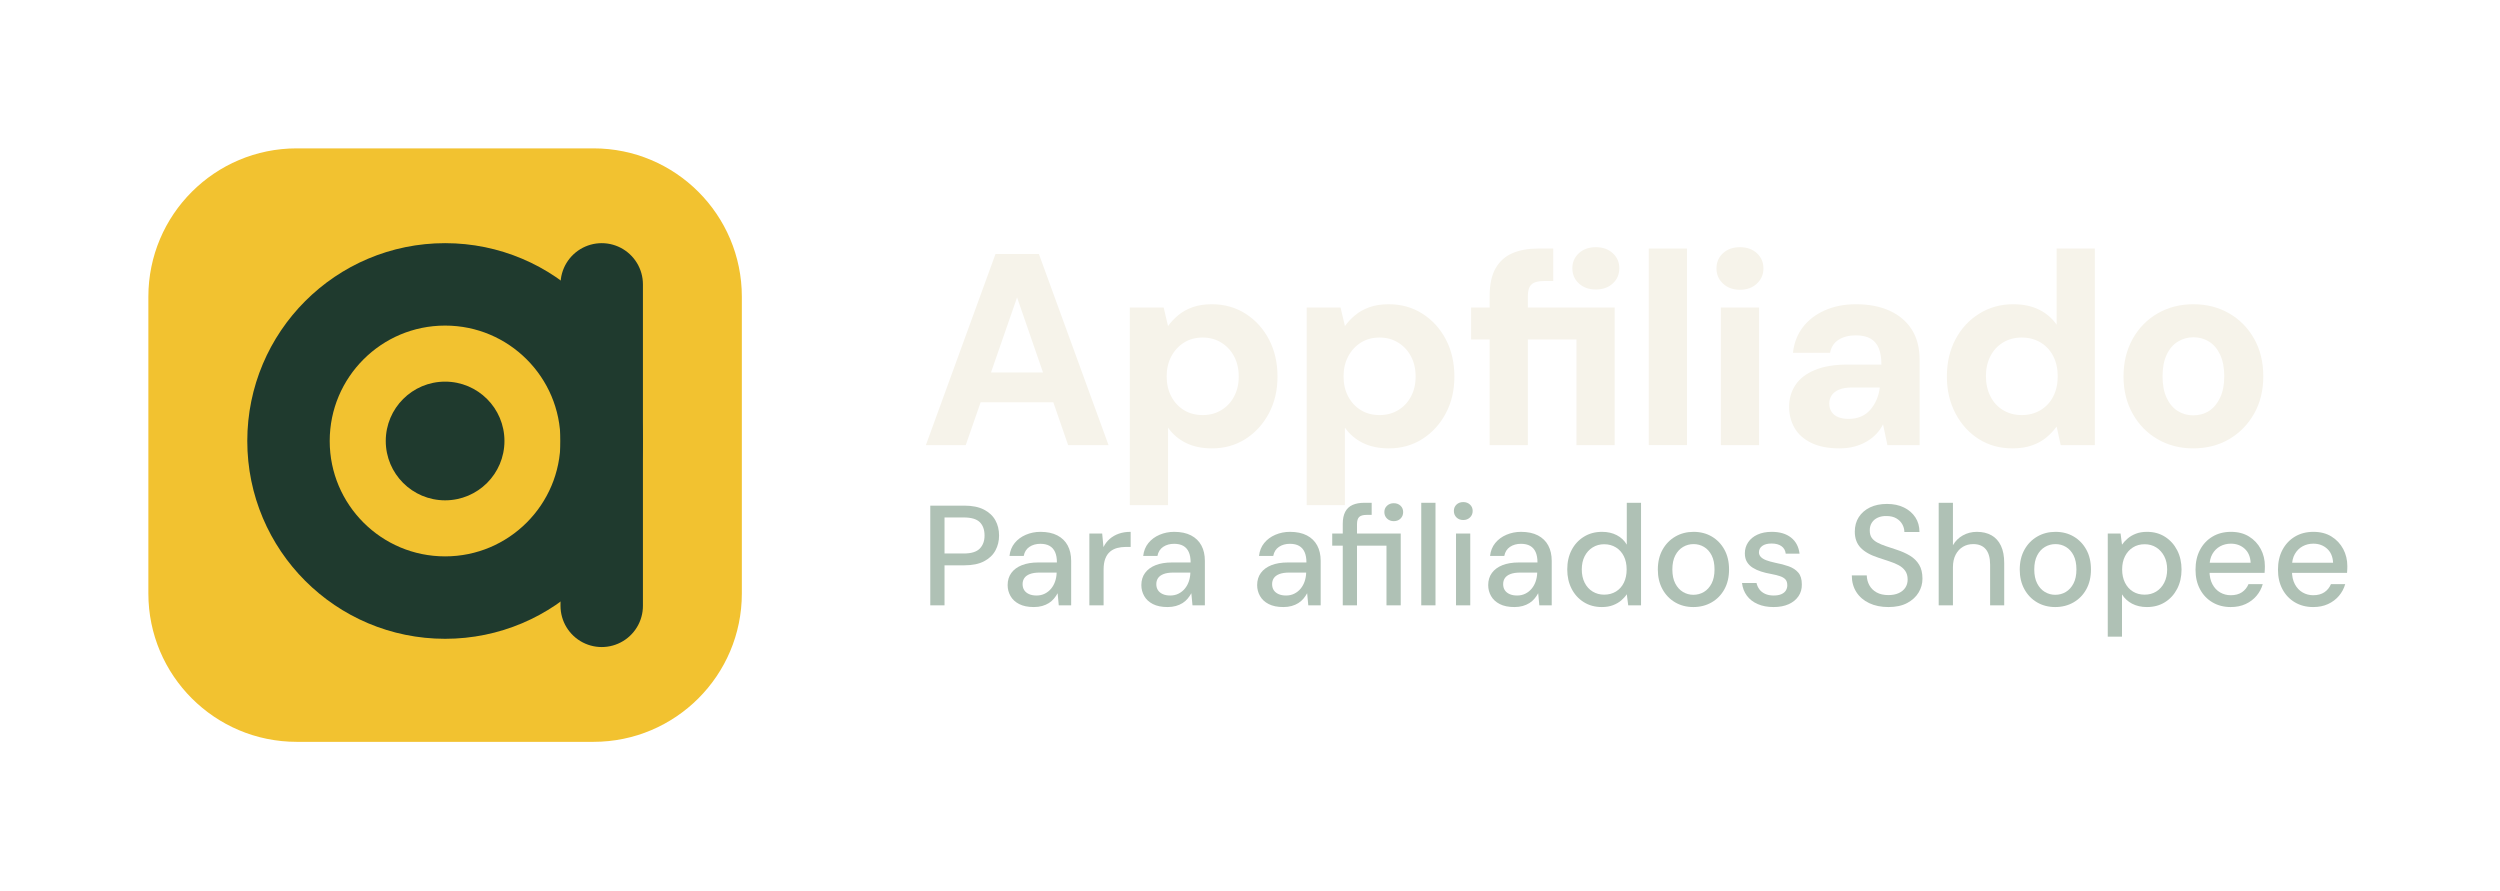
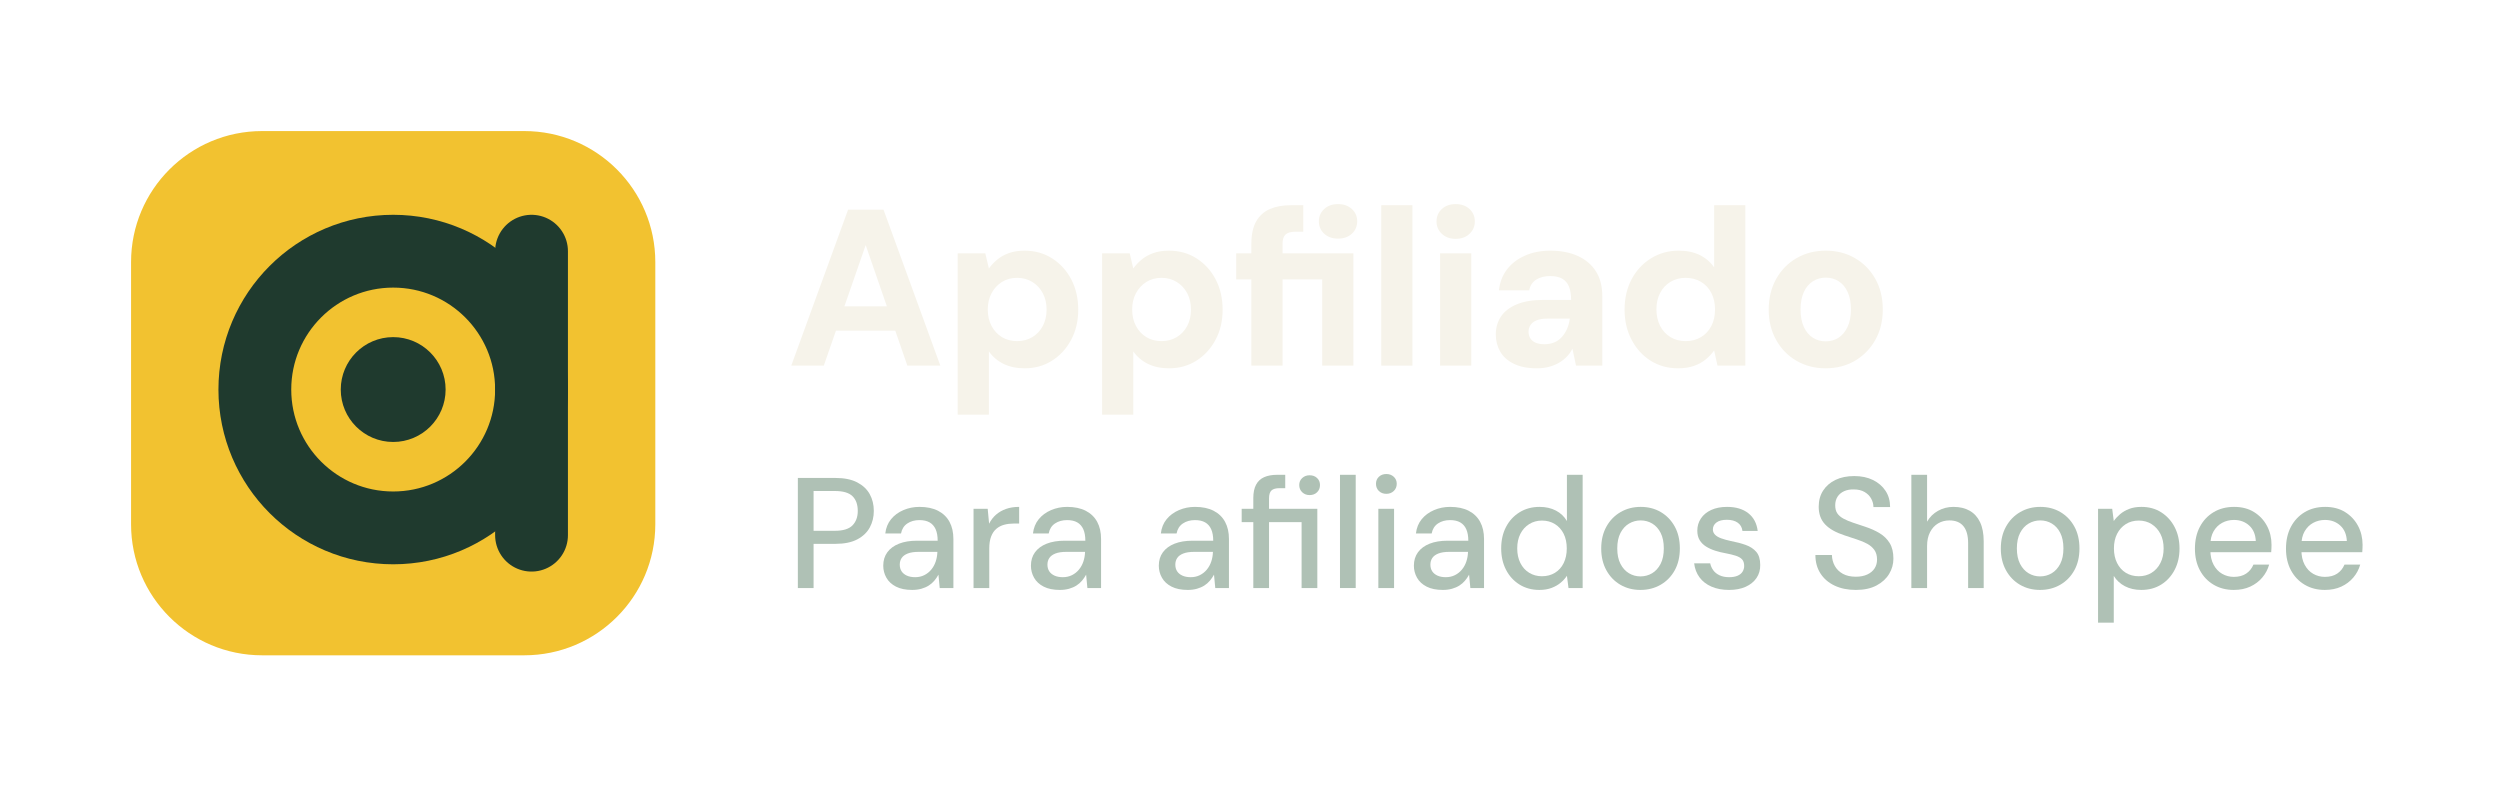
- <svg xmlns="http://www.w3.org/2000/svg" viewBox="0 0 674 240" width="674" height="240">
+ <svg xmlns="http://www.w3.org/2000/svg" viewBox="0 0 763 240" width="763" height="240">
  <defs />
  <rect x="40" y="40" width="160" height="160" rx="40.0" fill="#F2C230" />
  <g transform="translate(26.667 3.333) scale(4.44444)" fill="none" stroke="#1F3A2E" stroke-width="5" stroke-linecap="round">
    <circle cx="21" cy="26" r="9.5" />
    <path d="M30.5 16.5V36" />
    <circle cx="21" cy="26" r="3.6" fill="#1F3A2E" stroke="none" />
  </g>
  <g fill="#F6F3EA">
-     <path transform="translate(248.00 120.00) scale(0.0736 -0.0736)" d="M22 0 277 700H436L691 0H543L356 541L168 0ZM134 157 171 266H531L567 157Z" />
-     <path transform="translate(299.74 120.00) scale(0.0736 -0.0736)" d="M66 -220V504H190L206 436Q221 457 243.0 475.5Q265 494 295.5 505.0Q326 516 366 516Q436 516 490.5 481.0Q545 446 576.0 386.5Q607 327 607 251Q607 175 575.0 115.5Q543 56 489.0 22.0Q435 -12 367 -12Q312 -12 271.5 8.0Q231 28 206 64V-220ZM333 110Q371 110 401.0 128.0Q431 146 448.0 178.0Q465 210 465 251Q465 293 448.0 325.0Q431 357 401.0 375.5Q371 394 333 394Q294 394 264.5 375.5Q235 357 218.0 325.0Q201 293 201 252Q201 210 218.0 178.0Q235 146 264.5 128.0Q294 110 333 110Z" />
-     <path transform="translate(347.43 120.00) scale(0.0736 -0.0736)" d="M66 -220V504H190L206 436Q221 457 243.0 475.5Q265 494 295.5 505.0Q326 516 366 516Q436 516 490.5 481.0Q545 446 576.0 386.5Q607 327 607 251Q607 175 575.0 115.5Q543 56 489.0 22.0Q435 -12 367 -12Q312 -12 271.5 8.0Q231 28 206 64V-220ZM333 110Q371 110 401.0 128.0Q431 146 448.0 178.0Q465 210 465 251Q465 293 448.0 325.0Q431 357 401.0 375.5Q371 394 333 394Q294 394 264.5 375.5Q235 357 218.0 325.0Q201 293 201 252Q201 210 218.0 178.0Q235 146 264.5 128.0Q294 110 333 110Z" />
-     <path transform="translate(395.13 120.00) scale(0.0736 -0.0736)" d="M88 0V387H20V504H88V546Q88 610 110.0 648.0Q132 686 171.5 703.0Q211 720 265 720H321V601H286Q255 601 241.5 588.5Q228 576 228 547V504H546V0H406V387H228V0ZM477 570Q439 570 415.0 592.0Q391 614 391 648Q391 681 415.0 703.0Q439 725 477 725Q515 725 539.0 703.0Q563 681 563 648Q563 614 539.0 592.0Q515 570 477 570Z" />
-     <path transform="translate(439.65 120.00) scale(0.0736 -0.0736)" d="M66 0V720H206V0Z" />
-     <path transform="translate(458.86 120.00) scale(0.0736 -0.0736)" d="M69 0V504H209V0ZM139 569Q101 569 77.0 591.5Q53 614 53 647Q53 681 77.0 703.0Q101 725 139 725Q177 725 201.0 703.0Q225 681 225 647Q225 614 201.0 591.5Q177 569 139 569Z" />
-     <path transform="translate(478.52 120.00) scale(0.0736 -0.0736)" d="M236 -12Q174 -12 132.5 8.5Q91 29 71.5 63.5Q52 98 52 140Q52 185 75.0 220.0Q98 255 146.0 275.0Q194 295 266 295H390Q390 331 380.5 354.5Q371 378 350.5 390.0Q330 402 296 402Q259 402 233.5 386.0Q208 370 202 338H66Q72 392 102.0 431.5Q132 471 182.5 493.5Q233 516 297 516Q368 516 420.5 492.0Q473 468 501.5 423.0Q530 378 530 312V0H412L396 76Q386 56 370.5 40.0Q355 24 335.0 12.5Q315 1 290.5 -5.5Q266 -12 236 -12ZM270 96Q295 96 315.0 104.5Q335 113 349.0 129.0Q363 145 372.0 165.5Q381 186 384 210V211H283Q254 211 235.5 203.5Q217 196 208.0 182.5Q199 169 199 152Q199 134 208.0 121.0Q217 108 233.0 102.0Q249 96 270 96Z" />
-     <path transform="translate(521.20 120.00) scale(0.0736 -0.0736)" d="M290 -12Q221 -12 167.0 22.0Q113 56 81.5 116.0Q50 176 50 251Q50 328 81.5 387.5Q113 447 168.5 481.5Q224 516 293 516Q347 516 387.0 496.5Q427 477 452 441V720H592V0H467L452 68Q437 47 415.0 28.5Q393 10 362.0 -1.0Q331 -12 290 -12ZM324 110Q363 110 393.0 128.0Q423 146 439.5 178.0Q456 210 456 252Q456 294 439.5 326.0Q423 358 393.0 376.0Q363 394 324 394Q286 394 256.0 376.0Q226 358 209.5 326.0Q193 294 193 253Q193 211 209.5 178.5Q226 146 256.0 128.0Q286 110 324 110Z" />
-     <path transform="translate(568.82 120.00) scale(0.0736 -0.0736)" d="M305 -12Q233 -12 175.0 21.5Q117 55 83.5 115.0Q50 175 50 251Q50 329 83.5 389.0Q117 449 175.0 482.5Q233 516 306 516Q379 516 437.0 482.5Q495 449 528.5 389.5Q562 330 562 252Q562 174 528.0 114.5Q494 55 436.5 21.5Q379 -12 305 -12ZM305 109Q338 109 363.0 125.0Q388 141 403.5 173.0Q419 205 419 252Q419 299 404.0 331.0Q389 363 363.5 379.0Q338 395 306 395Q275 395 249.0 379.0Q223 363 208.0 331.0Q193 299 193 252Q193 205 208.0 173.0Q223 141 248.5 125.0Q274 109 305 109Z" />
+     <path transform="translate(240.00 111.59) scale(0.068 -0.068)" d="M22 0 277 700H436L691 0H543L356 541L168 0ZM134 157 171 266H531L567 157Z" />
+     <path transform="translate(287.80 111.59) scale(0.068 -0.068)" d="M66 -220V504H190L206 436Q221 457 243.0 475.5Q265 494 295.5 505.0Q326 516 366 516Q436 516 490.5 481.0Q545 446 576.0 386.5Q607 327 607 251Q607 175 575.0 115.5Q543 56 489.0 22.0Q435 -12 367 -12Q312 -12 271.5 8.0Q231 28 206 64V-220ZM333 110Q371 110 401.0 128.0Q431 146 448.0 178.0Q465 210 465 251Q465 293 448.0 325.0Q431 357 401.0 375.5Q371 394 333 394Q294 394 264.5 375.5Q235 357 218.0 325.0Q201 293 201 252Q201 210 218.0 178.0Q235 146 264.5 128.0Q294 110 333 110Z" />
+     <path transform="translate(331.87 111.59) scale(0.068 -0.068)" d="M66 -220V504H190L206 436Q221 457 243.0 475.5Q265 494 295.5 505.0Q326 516 366 516Q436 516 490.5 481.0Q545 446 576.0 386.5Q607 327 607 251Q607 175 575.0 115.5Q543 56 489.0 22.0Q435 -12 367 -12Q312 -12 271.5 8.0Q231 28 206 64V-220ZM333 110Q371 110 401.0 128.0Q431 146 448.0 178.0Q465 210 465 251Q465 293 448.0 325.0Q431 357 401.0 375.5Q371 394 333 394Q294 394 264.5 375.5Q235 357 218.0 325.0Q201 293 201 252Q201 210 218.0 178.0Q235 146 264.5 128.0Q294 110 333 110Z" />
+     <path transform="translate(375.93 111.59) scale(0.068 -0.068)" d="M88 0V387H20V504H88V546Q88 610 110.0 648.0Q132 686 171.5 703.0Q211 720 265 720H321V601H286Q255 601 241.5 588.5Q228 576 228 547V504H546V0H406V387H228V0ZM477 570Q439 570 415.0 592.0Q391 614 391 648Q391 681 415.0 703.0Q439 725 477 725Q515 725 539.0 703.0Q563 681 563 648Q563 614 539.0 592.0Q515 570 477 570Z" />
+     <path transform="translate(417.07 111.59) scale(0.068 -0.068)" d="M66 0V720H206V0Z" />
+     <path transform="translate(434.82 111.59) scale(0.068 -0.068)" d="M69 0V504H209V0ZM139 569Q101 569 77.0 591.5Q53 614 53 647Q53 681 77.0 703.0Q101 725 139 725Q177 725 201.0 703.0Q225 681 225 647Q225 614 201.0 591.5Q177 569 139 569Z" />
+     <path transform="translate(452.98 111.59) scale(0.068 -0.068)" d="M236 -12Q174 -12 132.5 8.5Q91 29 71.5 63.5Q52 98 52 140Q52 185 75.0 220.0Q98 255 146.0 275.0Q194 295 266 295H390Q390 331 380.5 354.5Q371 378 350.5 390.0Q330 402 296 402Q259 402 233.5 386.0Q208 370 202 338H66Q72 392 102.0 431.5Q132 471 182.5 493.5Q233 516 297 516Q368 516 420.5 492.0Q473 468 501.5 423.0Q530 378 530 312V0H412L396 76Q386 56 370.5 40.0Q355 24 335.0 12.5Q315 1 290.5 -5.5Q266 -12 236 -12ZM270 96Q295 96 315.0 104.5Q335 113 349.0 129.0Q363 145 372.0 165.5Q381 186 384 210V211H283Q254 211 235.5 203.5Q217 196 208.0 182.5Q199 169 199 152Q199 134 208.0 121.0Q217 108 233.0 102.0Q249 96 270 96Z" />
+     <path transform="translate(492.42 111.59) scale(0.068 -0.068)" d="M290 -12Q221 -12 167.0 22.0Q113 56 81.5 116.0Q50 176 50 251Q50 328 81.5 387.5Q113 447 168.5 481.5Q224 516 293 516Q347 516 387.0 496.5Q427 477 452 441V720H592V0H467L452 68Q437 47 415.0 28.5Q393 10 362.0 -1.0Q331 -12 290 -12ZM324 110Q363 110 393.0 128.0Q423 146 439.5 178.0Q456 210 456 252Q456 294 439.5 326.0Q423 358 393.0 376.0Q363 394 324 394Q286 394 256.0 376.0Q226 358 209.5 326.0Q193 294 193 253Q193 211 209.5 178.5Q226 146 256.0 128.0Q286 110 324 110Z" />
+     <path transform="translate(536.41 111.59) scale(0.068 -0.068)" d="M305 -12Q233 -12 175.0 21.5Q117 55 83.5 115.0Q50 175 50 251Q50 329 83.5 389.0Q117 449 175.0 482.5Q233 516 306 516Q379 516 437.0 482.5Q495 449 528.5 389.5Q562 330 562 252Q562 174 528.0 114.5Q494 55 436.5 21.5Q379 -12 305 -12ZM305 109Q338 109 363.0 125.0Q388 141 403.5 173.0Q419 205 419 252Q419 299 404.0 331.0Q389 363 363.5 379.0Q338 395 306 395Q275 395 249.0 379.0Q223 363 208.0 331.0Q193 299 193 252Q193 205 208.0 173.0Q223 141 248.5 125.0Q274 109 305 109Z" />
  </g>
  <g fill="#AFC1B5">
-     <path transform="translate(248.00 163.20) scale(0.0384 -0.0384)" d="M73 0V700H312Q396 700 450.0 672.0Q504 644 530.0 597.0Q556 550 556 490Q556 433 530.5 385.5Q505 338 451.0 309.5Q397 281 312 281H173V0ZM173 364H308Q387 364 420.5 398.5Q454 433 454 490Q454 551 420.5 584.0Q387 617 308 617H173Z" />
-     <path transform="translate(269.70 163.20) scale(0.0384 -0.0384)" d="M235 -12Q173 -12 132.0 9.0Q91 30 71.0 65.5Q51 101 51 142Q51 192 77.0 227.5Q103 263 151.0 282.0Q199 301 266 301H397Q397 345 384.0 374.0Q371 403 345.5 417.5Q320 432 281 432Q236 432 204.0 410.5Q172 389 164 347H64Q70 400 100.5 437.5Q131 475 179.0 495.5Q227 516 281 516Q352 516 400.0 491.0Q448 466 472.5 420.5Q497 375 497 312V0H410L402 85Q391 65 376.0 47.0Q361 29 340.5 16.0Q320 3 293.5 -4.5Q267 -12 235 -12ZM254 69Q286 69 312.0 82.0Q338 95 356.5 117.5Q375 140 384.5 168.5Q394 197 395 227V230H276Q233 230 206.5 219.5Q180 209 168.0 191.0Q156 173 156 149Q156 124 167.5 106.5Q179 89 201.0 79.0Q223 69 254 69Z" />
-     <path transform="translate(291.08 163.20) scale(0.0384 -0.0384)" d="M68 0V504H158L167 409Q184 443 211.0 466.5Q238 490 274.5 503.0Q311 516 358 516V410H322Q291 410 263.0 402.5Q235 395 213.5 377.0Q192 359 180.0 328.0Q168 297 168 251V0Z" />
-     <path transform="translate(305.75 163.20) scale(0.0384 -0.0384)" d="M235 -12Q173 -12 132.0 9.0Q91 30 71.0 65.5Q51 101 51 142Q51 192 77.0 227.5Q103 263 151.0 282.0Q199 301 266 301H397Q397 345 384.0 374.0Q371 403 345.5 417.5Q320 432 281 432Q236 432 204.0 410.5Q172 389 164 347H64Q70 400 100.5 437.5Q131 475 179.0 495.5Q227 516 281 516Q352 516 400.0 491.0Q448 466 472.5 420.5Q497 375 497 312V0H410L402 85Q391 65 376.0 47.0Q361 29 340.5 16.0Q320 3 293.5 -4.5Q267 -12 235 -12ZM254 69Q286 69 312.0 82.0Q338 95 356.5 117.5Q375 140 384.5 168.5Q394 197 395 227V230H276Q233 230 206.5 219.5Q180 209 168.0 191.0Q156 173 156 149Q156 124 167.5 106.5Q179 89 201.0 79.0Q223 69 254 69Z" />
-     <path transform="translate(336.97 163.20) scale(0.0384 -0.0384)" d="M235 -12Q173 -12 132.0 9.0Q91 30 71.0 65.5Q51 101 51 142Q51 192 77.0 227.5Q103 263 151.0 282.0Q199 301 266 301H397Q397 345 384.0 374.0Q371 403 345.5 417.5Q320 432 281 432Q236 432 204.0 410.5Q172 389 164 347H64Q70 400 100.5 437.5Q131 475 179.0 495.5Q227 516 281 516Q352 516 400.0 491.0Q448 466 472.5 420.5Q497 375 497 312V0H410L402 85Q391 65 376.0 47.0Q361 29 340.5 16.0Q320 3 293.5 -4.5Q267 -12 235 -12ZM254 69Q286 69 312.0 82.0Q338 95 356.5 117.5Q375 140 384.5 168.5Q394 197 395 227V230H276Q233 230 206.5 219.5Q180 209 168.0 191.0Q156 173 156 149Q156 124 167.5 106.5Q179 89 201.0 79.0Q223 69 254 69Z" />
-     <path transform="translate(358.36 163.20) scale(0.0384 -0.0384)" d="M95 0V419H21V504H95V572Q95 624 112.5 657.0Q130 690 164.0 705.0Q198 720 246 720H298V635H262Q226 635 210.5 620.5Q195 606 195 570V504H502V0H402V419H195V0ZM453 591Q425 591 406.0 609.0Q387 627 387 655Q387 682 406.0 699.5Q425 717 453 717Q482 717 500.5 699.5Q519 682 519 655Q519 627 500.5 609.0Q482 591 453 591Z" />
-     <path transform="translate(380.56 163.20) scale(0.0384 -0.0384)" d="M68 0V720H168V0Z" />
-     <path transform="translate(389.66 163.20) scale(0.0384 -0.0384)" d="M75 0V504H175V0ZM126 599Q97 599 78.5 617.0Q60 635 60 663Q60 690 78.5 707.5Q97 725 126 725Q154 725 173.0 707.5Q192 690 192 663Q192 635 173.0 617.0Q154 599 126 599Z" />
-     <path transform="translate(399.26 163.20) scale(0.0384 -0.0384)" d="M235 -12Q173 -12 132.0 9.0Q91 30 71.0 65.5Q51 101 51 142Q51 192 77.0 227.5Q103 263 151.0 282.0Q199 301 266 301H397Q397 345 384.0 374.0Q371 403 345.5 417.5Q320 432 281 432Q236 432 204.0 410.5Q172 389 164 347H64Q70 400 100.5 437.5Q131 475 179.0 495.5Q227 516 281 516Q352 516 400.0 491.0Q448 466 472.5 420.5Q497 375 497 312V0H410L402 85Q391 65 376.0 47.0Q361 29 340.5 16.0Q320 3 293.5 -4.5Q267 -12 235 -12ZM254 69Q286 69 312.0 82.0Q338 95 356.5 117.5Q375 140 384.5 168.5Q394 197 395 227V230H276Q233 230 206.5 219.5Q180 209 168.0 191.0Q156 173 156 149Q156 124 167.5 106.5Q179 89 201.0 79.0Q223 69 254 69Z" />
-     <path transform="translate(420.65 163.20) scale(0.0384 -0.0384)" d="M292 -12Q220 -12 165.0 22.5Q110 57 79.5 116.5Q49 176 49 252Q49 329 79.5 388.0Q110 447 165.5 481.5Q221 516 293 516Q352 516 397.0 492.5Q442 469 467 426V720H567V0H477L467 78Q452 55 428.0 34.5Q404 14 370.0 1.0Q336 -12 292 -12ZM308 75Q355 75 391.0 97.0Q427 119 446.5 159.0Q466 199 466 252Q466 305 446.5 344.5Q427 384 391.0 406.5Q355 429 308 429Q263 429 227.0 406.5Q191 384 171.0 344.5Q151 305 151 252Q151 199 171.0 159.0Q191 119 227.0 97.0Q263 75 308 75Z" />
-     <path transform="translate(445.07 163.20) scale(0.0384 -0.0384)" d="M298 -12Q227 -12 170.5 21.0Q114 54 81.5 113.5Q49 173 49 251Q49 331 82.0 390.5Q115 450 172.0 483.0Q229 516 300 516Q372 516 428.0 483.0Q484 450 516.5 391.0Q549 332 549 252Q549 172 516.5 113.0Q484 54 427.0 21.0Q370 -12 298 -12ZM298 74Q339 74 372.5 94.0Q406 114 426.5 153.5Q447 193 447 252Q447 311 427.0 350.5Q407 390 373.5 410.0Q340 430 300 430Q260 430 226.0 410.0Q192 390 171.5 350.5Q151 311 151 252Q151 193 171.5 153.5Q192 114 225.5 94.0Q259 74 298 74Z" />
-     <path transform="translate(468.07 163.20) scale(0.0384 -0.0384)" d="M263 -12Q199 -12 151.0 9.0Q103 30 75.0 68.0Q47 106 41 157H143Q148 133 162.5 113.0Q177 93 202.5 81.0Q228 69 263 69Q296 69 317.5 78.5Q339 88 349.0 104.5Q359 121 359 140Q359 168 345.5 182.5Q332 197 305.5 205.5Q279 214 242 221Q207 227 174.5 237.5Q142 248 116.5 264.0Q91 280 76.0 304.5Q61 329 61 365Q61 408 84.0 442.5Q107 477 149.5 496.5Q192 516 250 516Q334 516 385.0 476.0Q436 436 445 363H348Q344 397 318.0 415.5Q292 434 249 434Q206 434 183.0 417.0Q160 400 160 372Q160 354 173.0 340.0Q186 326 211.5 316.5Q237 307 274 299Q327 289 369.0 274.0Q411 259 436.0 230.0Q461 201 461 147Q462 100 437.5 64.0Q413 28 368.5 8.0Q324 -12 263 -12Z" />
-     <path transform="translate(497.52 163.20) scale(0.0384 -0.0384)" d="M302 -12Q225 -12 167.0 15.5Q109 43 77.0 93.0Q45 143 45 210H150Q151 172 168.5 140.5Q186 109 219.5 90.5Q253 72 302 72Q344 72 374.5 86.0Q405 100 421.0 124.5Q437 149 437 181Q437 218 420.0 242.0Q403 266 374.5 281.5Q346 297 308.5 309.0Q271 321 230 335Q147 362 106.5 405.0Q66 448 66 517Q66 576 94.0 619.5Q122 663 172.5 687.5Q223 712 292 712Q360 712 411.0 687.0Q462 662 491.0 618.0Q520 574 520 515H414Q414 542 400.0 568.0Q386 594 358.0 610.5Q330 627 289 627Q255 628 228.0 616.0Q201 604 186.0 581.0Q171 558 171 526Q171 494 184.5 474.5Q198 455 224.0 441.0Q250 427 284.5 415.5Q319 404 361 390Q413 373 453.5 348.5Q494 324 517.5 285.5Q541 247 541 187Q541 135 514.0 90.0Q487 45 434.0 16.5Q381 -12 302 -12Z" />
-     <path transform="translate(520.06 163.20) scale(0.0384 -0.0384)" d="M68 0V720H168V422Q193 466 237.5 491.0Q282 516 336 516Q396 516 439.0 491.5Q482 467 505.0 418.5Q528 370 528 297V0H429V286Q429 357 399.0 393.5Q369 430 310 430Q270 430 238.0 411.0Q206 392 187.0 355.5Q168 319 168 267V0Z" />
-     <path transform="translate(542.64 163.20) scale(0.0384 -0.0384)" d="M298 -12Q227 -12 170.5 21.0Q114 54 81.5 113.5Q49 173 49 251Q49 331 82.0 390.5Q115 450 172.0 483.0Q229 516 300 516Q372 516 428.0 483.0Q484 450 516.5 391.0Q549 332 549 252Q549 172 516.5 113.0Q484 54 427.0 21.0Q370 -12 298 -12ZM298 74Q339 74 372.5 94.0Q406 114 426.5 153.5Q447 193 447 252Q447 311 427.0 350.5Q407 390 373.5 410.0Q340 430 300 430Q260 430 226.0 410.0Q192 390 171.5 350.5Q151 311 151 252Q151 193 171.5 153.5Q192 114 225.5 94.0Q259 74 298 74Z" />
-     <path transform="translate(565.64 163.20) scale(0.0384 -0.0384)" d="M68 -220V504H158L168 426Q184 449 208.0 469.5Q232 490 265.5 503.0Q299 516 344 516Q416 516 470.5 481.0Q525 446 555.5 386.5Q586 327 586 251Q586 175 555.0 115.5Q524 56 469.5 22.0Q415 -12 343 -12Q284 -12 239.0 11.5Q194 35 168 77V-220ZM327 75Q373 75 408.5 97.0Q444 119 464.5 159.0Q485 199 485 252Q485 305 464.5 344.5Q444 384 408.5 406.5Q373 429 327 429Q280 429 244.5 406.5Q209 384 189.0 344.5Q169 305 169 252Q169 199 189.0 159.0Q209 119 244.5 97.0Q280 75 327 75Z" />
-     <path transform="translate(590.03 163.20) scale(0.0384 -0.0384)" d="M296 -12Q224 -12 168.0 21.0Q112 54 80.5 113.0Q49 172 49 250Q49 330 80.5 389.5Q112 449 168.0 482.5Q224 516 298 516Q372 516 425.0 483.0Q478 450 507.0 395.5Q536 341 536 275Q536 265 535.5 253.5Q535 242 534 228H122V299H436Q433 362 394.0 397.5Q355 433 297 433Q256 433 222.0 414.5Q188 396 167.5 360.5Q147 325 147 271V243Q147 187 167.5 148.5Q188 110 222.0 90.5Q256 71 296 71Q344 71 375.0 92.0Q406 113 421 149H521Q508 103 477.0 66.5Q446 30 400.5 9.0Q355 -12 296 -12Z" />
-     <path transform="translate(612.26 163.20) scale(0.0384 -0.0384)" d="M296 -12Q224 -12 168.0 21.0Q112 54 80.5 113.0Q49 172 49 250Q49 330 80.5 389.5Q112 449 168.0 482.5Q224 516 298 516Q372 516 425.0 483.0Q478 450 507.0 395.5Q536 341 536 275Q536 265 535.5 253.5Q535 242 534 228H122V299H436Q433 362 394.0 397.5Q355 433 297 433Q256 433 222.0 414.5Q188 396 167.5 360.5Q147 325 147 271V243Q147 187 167.5 148.5Q188 110 222.0 90.5Q256 71 296 71Q344 71 375.0 92.0Q406 113 421 149H521Q508 103 477.0 66.5Q446 30 400.5 9.0Q355 -12 296 -12Z" />
+     <path transform="translate(240.00 179.47) scale(0.048 -0.048)" d="M73 0V700H312Q396 700 450.0 672.0Q504 644 530.0 597.0Q556 550 556 490Q556 433 530.5 385.5Q505 338 451.0 309.5Q397 281 312 281H173V0ZM173 364H308Q387 364 420.5 398.5Q454 433 454 490Q454 551 420.5 584.0Q387 617 308 617H173Z" />
+     <path transform="translate(267.12 179.47) scale(0.048 -0.048)" d="M235 -12Q173 -12 132.0 9.0Q91 30 71.0 65.5Q51 101 51 142Q51 192 77.0 227.5Q103 263 151.0 282.0Q199 301 266 301H397Q397 345 384.0 374.0Q371 403 345.5 417.5Q320 432 281 432Q236 432 204.0 410.5Q172 389 164 347H64Q70 400 100.5 437.5Q131 475 179.0 495.5Q227 516 281 516Q352 516 400.0 491.0Q448 466 472.5 420.5Q497 375 497 312V0H410L402 85Q391 65 376.0 47.0Q361 29 340.5 16.0Q320 3 293.5 -4.5Q267 -12 235 -12ZM254 69Q286 69 312.0 82.0Q338 95 356.5 117.5Q375 140 384.5 168.5Q394 197 395 227V230H276Q233 230 206.5 219.5Q180 209 168.0 191.0Q156 173 156 149Q156 124 167.5 106.5Q179 89 201.0 79.0Q223 69 254 69Z" />
+     <path transform="translate(293.86 179.47) scale(0.048 -0.048)" d="M68 0V504H158L167 409Q184 443 211.0 466.5Q238 490 274.5 503.0Q311 516 358 516V410H322Q291 410 263.0 402.5Q235 395 213.5 377.0Q192 359 180.0 328.0Q168 297 168 251V0Z" />
+     <path transform="translate(312.19 179.47) scale(0.048 -0.048)" d="M235 -12Q173 -12 132.0 9.0Q91 30 71.0 65.5Q51 101 51 142Q51 192 77.0 227.5Q103 263 151.0 282.0Q199 301 266 301H397Q397 345 384.0 374.0Q371 403 345.5 417.5Q320 432 281 432Q236 432 204.0 410.5Q172 389 164 347H64Q70 400 100.5 437.5Q131 475 179.0 495.5Q227 516 281 516Q352 516 400.0 491.0Q448 466 472.5 420.5Q497 375 497 312V0H410L402 85Q391 65 376.0 47.0Q361 29 340.5 16.0Q320 3 293.5 -4.5Q267 -12 235 -12ZM254 69Q286 69 312.0 82.0Q338 95 356.5 117.5Q375 140 384.5 168.5Q394 197 395 227V230H276Q233 230 206.5 219.5Q180 209 168.0 191.0Q156 173 156 149Q156 124 167.5 106.5Q179 89 201.0 79.0Q223 69 254 69Z" />
+     <path transform="translate(351.22 179.47) scale(0.048 -0.048)" d="M235 -12Q173 -12 132.0 9.0Q91 30 71.0 65.5Q51 101 51 142Q51 192 77.0 227.5Q103 263 151.0 282.0Q199 301 266 301H397Q397 345 384.0 374.0Q371 403 345.5 417.5Q320 432 281 432Q236 432 204.0 410.5Q172 389 164 347H64Q70 400 100.5 437.5Q131 475 179.0 495.5Q227 516 281 516Q352 516 400.0 491.0Q448 466 472.5 420.5Q497 375 497 312V0H410L402 85Q391 65 376.0 47.0Q361 29 340.5 16.0Q320 3 293.5 -4.5Q267 -12 235 -12ZM254 69Q286 69 312.0 82.0Q338 95 356.5 117.5Q375 140 384.5 168.5Q394 197 395 227V230H276Q233 230 206.5 219.5Q180 209 168.0 191.0Q156 173 156 149Q156 124 167.5 106.5Q179 89 201.0 79.0Q223 69 254 69Z" />
+     <path transform="translate(377.95 179.47) scale(0.048 -0.048)" d="M95 0V419H21V504H95V572Q95 624 112.5 657.0Q130 690 164.0 705.0Q198 720 246 720H298V635H262Q226 635 210.5 620.5Q195 606 195 570V504H502V0H402V419H195V0ZM453 591Q425 591 406.0 609.0Q387 627 387 655Q387 682 406.0 699.5Q425 717 453 717Q482 717 500.5 699.5Q519 682 519 655Q519 627 500.5 609.0Q482 591 453 591Z" />
+     <path transform="translate(405.70 179.47) scale(0.048 -0.048)" d="M68 0V720H168V0Z" />
+     <path transform="translate(417.07 179.47) scale(0.048 -0.048)" d="M75 0V504H175V0ZM126 599Q97 599 78.5 617.0Q60 635 60 663Q60 690 78.5 707.5Q97 725 126 725Q154 725 173.0 707.5Q192 690 192 663Q192 635 173.0 617.0Q154 599 126 599Z" />
+     <path transform="translate(429.07 179.47) scale(0.048 -0.048)" d="M235 -12Q173 -12 132.0 9.0Q91 30 71.0 65.5Q51 101 51 142Q51 192 77.0 227.5Q103 263 151.0 282.0Q199 301 266 301H397Q397 345 384.0 374.0Q371 403 345.5 417.5Q320 432 281 432Q236 432 204.0 410.5Q172 389 164 347H64Q70 400 100.5 437.5Q131 475 179.0 495.5Q227 516 281 516Q352 516 400.0 491.0Q448 466 472.5 420.5Q497 375 497 312V0H410L402 85Q391 65 376.0 47.0Q361 29 340.5 16.0Q320 3 293.5 -4.5Q267 -12 235 -12ZM254 69Q286 69 312.0 82.0Q338 95 356.5 117.5Q375 140 384.5 168.5Q394 197 395 227V230H276Q233 230 206.5 219.5Q180 209 168.0 191.0Q156 173 156 149Q156 124 167.5 106.5Q179 89 201.0 79.0Q223 69 254 69Z" />
+     <path transform="translate(455.81 179.47) scale(0.048 -0.048)" d="M292 -12Q220 -12 165.0 22.5Q110 57 79.5 116.5Q49 176 49 252Q49 329 79.5 388.0Q110 447 165.5 481.5Q221 516 293 516Q352 516 397.0 492.5Q442 469 467 426V720H567V0H477L467 78Q452 55 428.0 34.5Q404 14 370.0 1.0Q336 -12 292 -12ZM308 75Q355 75 391.0 97.0Q427 119 446.5 159.0Q466 199 466 252Q466 305 446.5 344.5Q427 384 391.0 406.5Q355 429 308 429Q263 429 227.0 406.5Q191 384 171.0 344.5Q151 305 151 252Q151 199 171.0 159.0Q191 119 227.0 97.0Q263 75 308 75Z" />
+     <path transform="translate(486.34 179.47) scale(0.048 -0.048)" d="M298 -12Q227 -12 170.5 21.0Q114 54 81.5 113.5Q49 173 49 251Q49 331 82.0 390.5Q115 450 172.0 483.0Q229 516 300 516Q372 516 428.0 483.0Q484 450 516.5 391.0Q549 332 549 252Q549 172 516.5 113.0Q484 54 427.0 21.0Q370 -12 298 -12ZM298 74Q339 74 372.5 94.0Q406 114 426.5 153.5Q447 193 447 252Q447 311 427.0 350.5Q407 390 373.5 410.0Q340 430 300 430Q260 430 226.0 410.0Q192 390 171.5 350.5Q151 311 151 252Q151 193 171.5 153.5Q192 114 225.5 94.0Q259 74 298 74Z" />
+     <path transform="translate(515.09 179.47) scale(0.048 -0.048)" d="M263 -12Q199 -12 151.0 9.0Q103 30 75.0 68.0Q47 106 41 157H143Q148 133 162.5 113.0Q177 93 202.5 81.0Q228 69 263 69Q296 69 317.5 78.5Q339 88 349.0 104.5Q359 121 359 140Q359 168 345.5 182.5Q332 197 305.5 205.5Q279 214 242 221Q207 227 174.5 237.5Q142 248 116.5 264.0Q91 280 76.0 304.5Q61 329 61 365Q61 408 84.0 442.5Q107 477 149.5 496.5Q192 516 250 516Q334 516 385.0 476.0Q436 436 445 363H348Q344 397 318.0 415.5Q292 434 249 434Q206 434 183.0 417.0Q160 400 160 372Q160 354 173.0 340.0Q186 326 211.5 316.5Q237 307 274 299Q327 289 369.0 274.0Q411 259 436.0 230.0Q461 201 461 147Q462 100 437.5 64.0Q413 28 368.5 8.0Q324 -12 263 -12Z" />
+     <path transform="translate(551.90 179.47) scale(0.048 -0.048)" d="M302 -12Q225 -12 167.0 15.5Q109 43 77.0 93.0Q45 143 45 210H150Q151 172 168.5 140.5Q186 109 219.5 90.5Q253 72 302 72Q344 72 374.5 86.0Q405 100 421.0 124.5Q437 149 437 181Q437 218 420.0 242.0Q403 266 374.5 281.5Q346 297 308.5 309.0Q271 321 230 335Q147 362 106.5 405.0Q66 448 66 517Q66 576 94.0 619.5Q122 663 172.5 687.5Q223 712 292 712Q360 712 411.0 687.0Q462 662 491.0 618.0Q520 574 520 515H414Q414 542 400.0 568.0Q386 594 358.0 610.5Q330 627 289 627Q255 628 228.0 616.0Q201 604 186.0 581.0Q171 558 171 526Q171 494 184.5 474.5Q198 455 224.0 441.0Q250 427 284.5 415.5Q319 404 361 390Q413 373 453.5 348.5Q494 324 517.5 285.5Q541 247 541 187Q541 135 514.0 90.0Q487 45 434.0 16.5Q381 -12 302 -12Z" />
+     <path transform="translate(580.08 179.47) scale(0.048 -0.048)" d="M68 0V720H168V422Q193 466 237.5 491.0Q282 516 336 516Q396 516 439.0 491.5Q482 467 505.0 418.5Q528 370 528 297V0H429V286Q429 357 399.0 393.5Q369 430 310 430Q270 430 238.0 411.0Q206 392 187.0 355.5Q168 319 168 267V0Z" />
+     <path transform="translate(608.30 179.47) scale(0.048 -0.048)" d="M298 -12Q227 -12 170.5 21.0Q114 54 81.5 113.5Q49 173 49 251Q49 331 82.0 390.5Q115 450 172.0 483.0Q229 516 300 516Q372 516 428.0 483.0Q484 450 516.5 391.0Q549 332 549 252Q549 172 516.5 113.0Q484 54 427.0 21.0Q370 -12 298 -12ZM298 74Q339 74 372.5 94.0Q406 114 426.5 153.5Q447 193 447 252Q447 311 427.0 350.5Q407 390 373.5 410.0Q340 430 300 430Q260 430 226.0 410.0Q192 390 171.5 350.5Q151 311 151 252Q151 193 171.5 153.5Q192 114 225.5 94.0Q259 74 298 74Z" />
+     <path transform="translate(637.06 179.47) scale(0.048 -0.048)" d="M68 -220V504H158L168 426Q184 449 208.0 469.5Q232 490 265.5 503.0Q299 516 344 516Q416 516 470.5 481.0Q525 446 555.5 386.5Q586 327 586 251Q586 175 555.0 115.5Q524 56 469.5 22.0Q415 -12 343 -12Q284 -12 239.0 11.5Q194 35 168 77V-220ZM327 75Q373 75 408.5 97.0Q444 119 464.5 159.0Q485 199 485 252Q485 305 464.5 344.5Q444 384 408.5 406.5Q373 429 327 429Q280 429 244.5 406.5Q209 384 189.0 344.5Q169 305 169 252Q169 199 189.0 159.0Q209 119 244.5 97.0Q280 75 327 75Z" />
+     <path transform="translate(667.54 179.47) scale(0.048 -0.048)" d="M296 -12Q224 -12 168.0 21.0Q112 54 80.5 113.0Q49 172 49 250Q49 330 80.5 389.5Q112 449 168.0 482.5Q224 516 298 516Q372 516 425.0 483.0Q478 450 507.0 395.5Q536 341 536 275Q536 265 535.5 253.5Q535 242 534 228H122V299H436Q433 362 394.0 397.5Q355 433 297 433Q256 433 222.0 414.5Q188 396 167.5 360.5Q147 325 147 271V243Q147 187 167.5 148.5Q188 110 222.0 90.5Q256 71 296 71Q344 71 375.0 92.0Q406 113 421 149H521Q508 103 477.0 66.5Q446 30 400.5 9.0Q355 -12 296 -12Z" />
+     <path transform="translate(695.33 179.47) scale(0.048 -0.048)" d="M296 -12Q224 -12 168.0 21.0Q112 54 80.5 113.0Q49 172 49 250Q49 330 80.5 389.5Q112 449 168.0 482.5Q224 516 298 516Q372 516 425.0 483.0Q478 450 507.0 395.5Q536 341 536 275Q536 265 535.5 253.5Q535 242 534 228H122V299H436Q433 362 394.0 397.5Q355 433 297 433Q256 433 222.0 414.5Q188 396 167.5 360.5Q147 325 147 271V243Q147 187 167.5 148.5Q188 110 222.0 90.5Q256 71 296 71Q344 71 375.0 92.0Q406 113 421 149H521Q508 103 477.0 66.5Q446 30 400.5 9.0Q355 -12 296 -12Z" />
  </g>
</svg>
